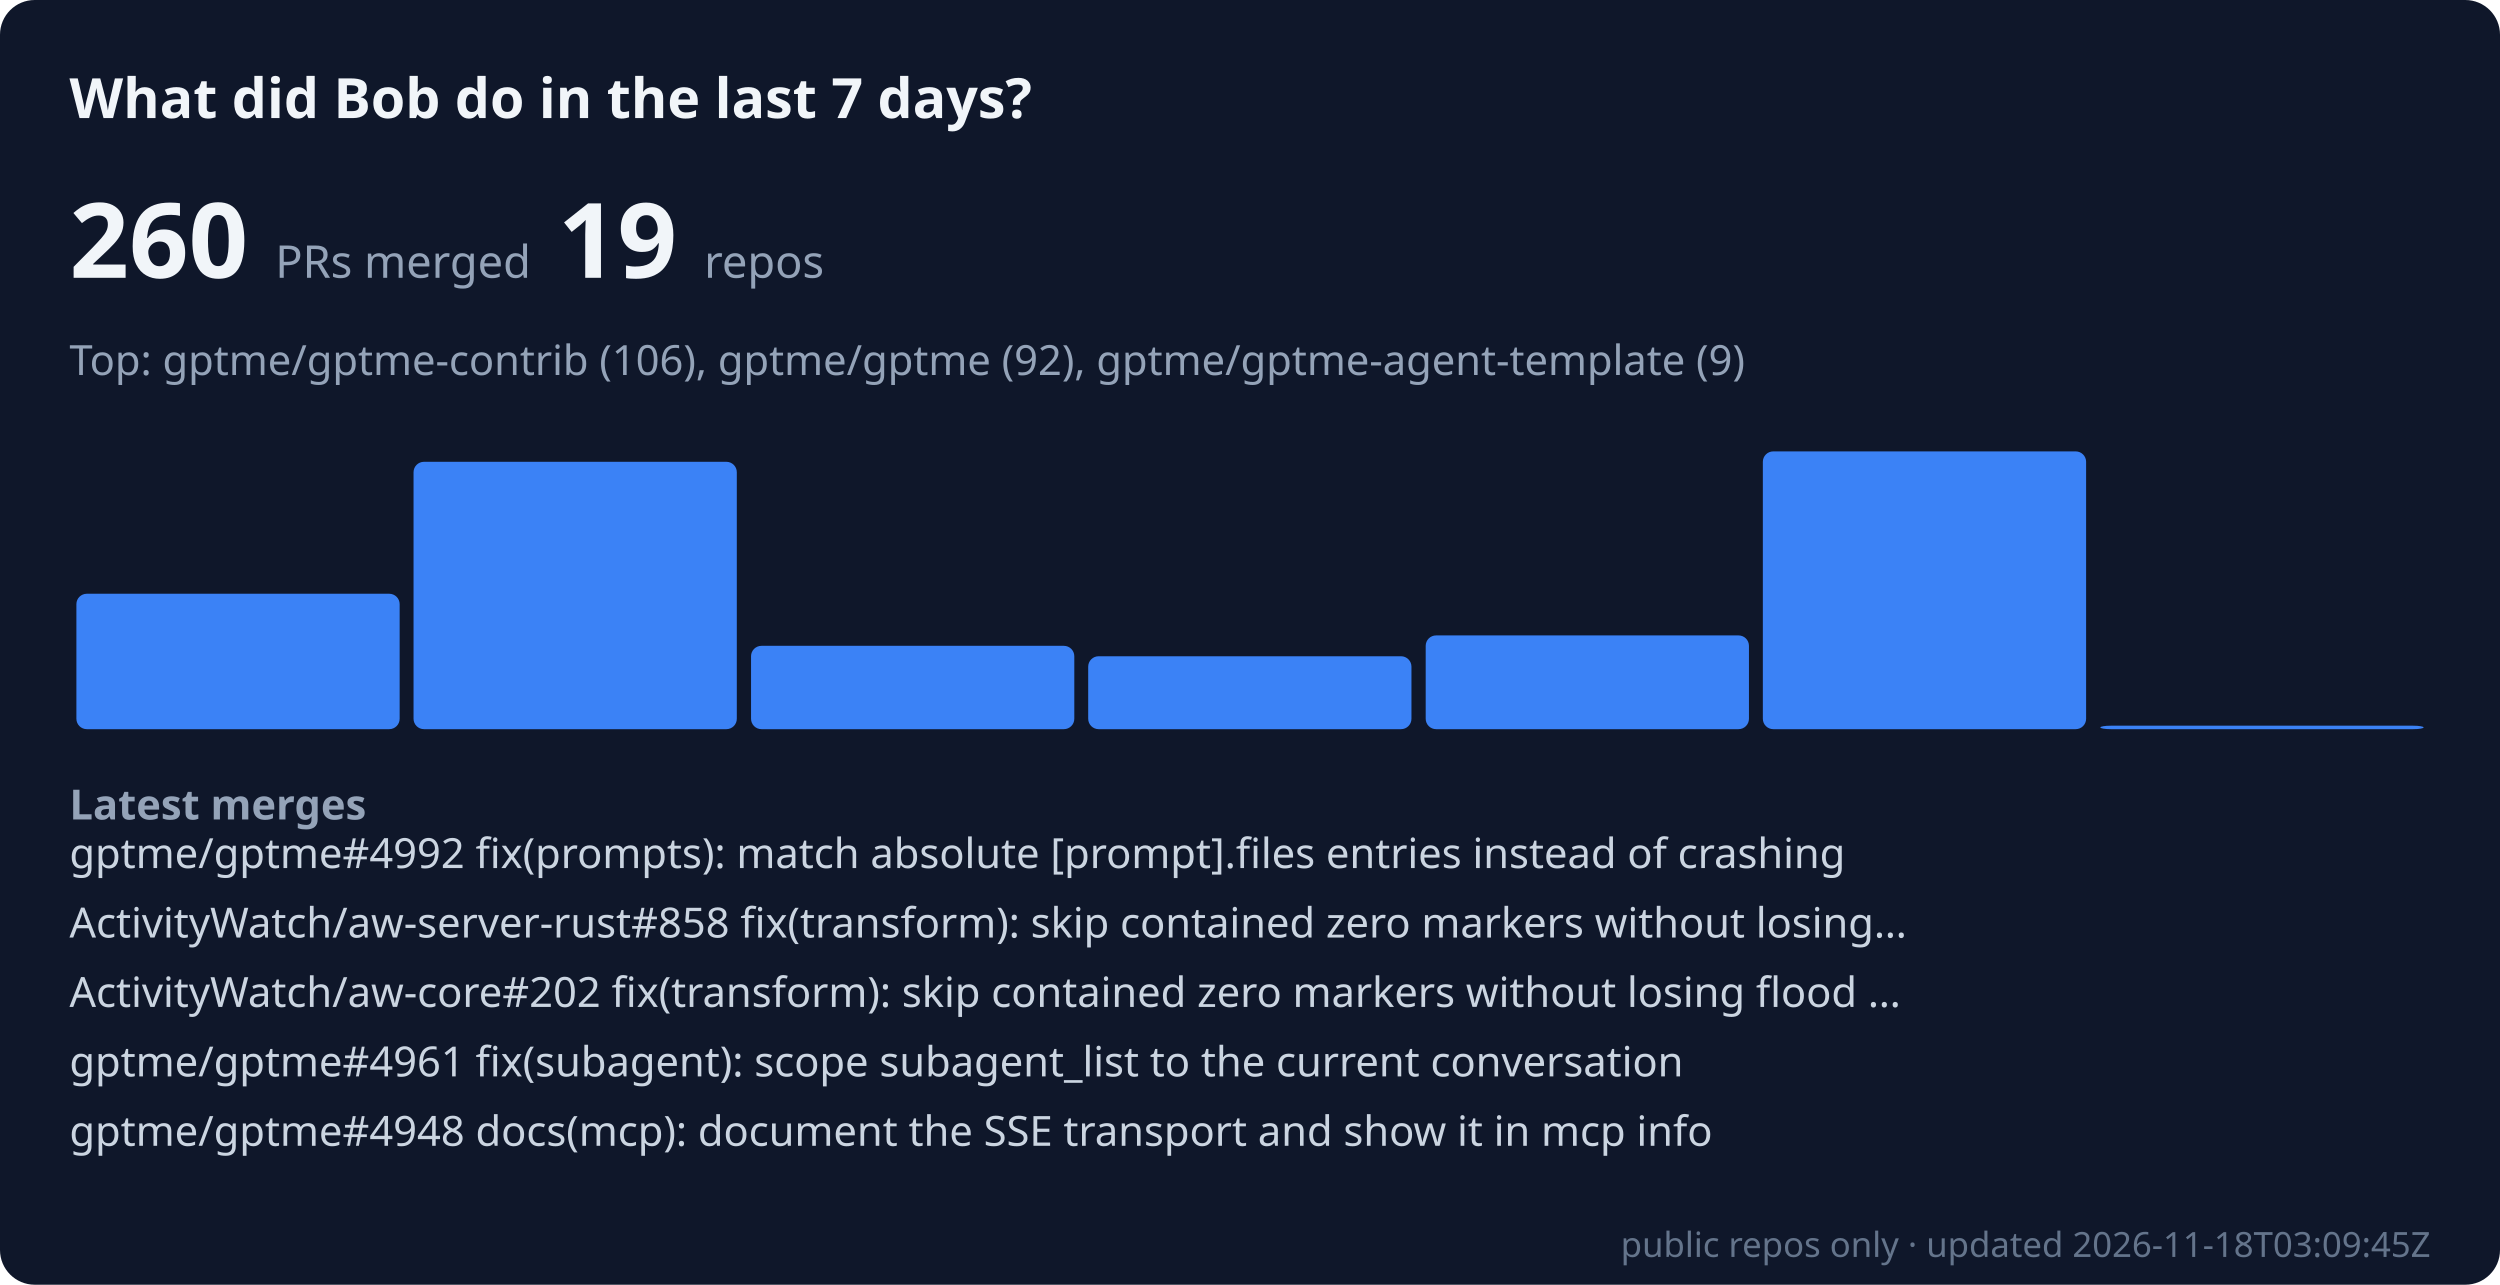
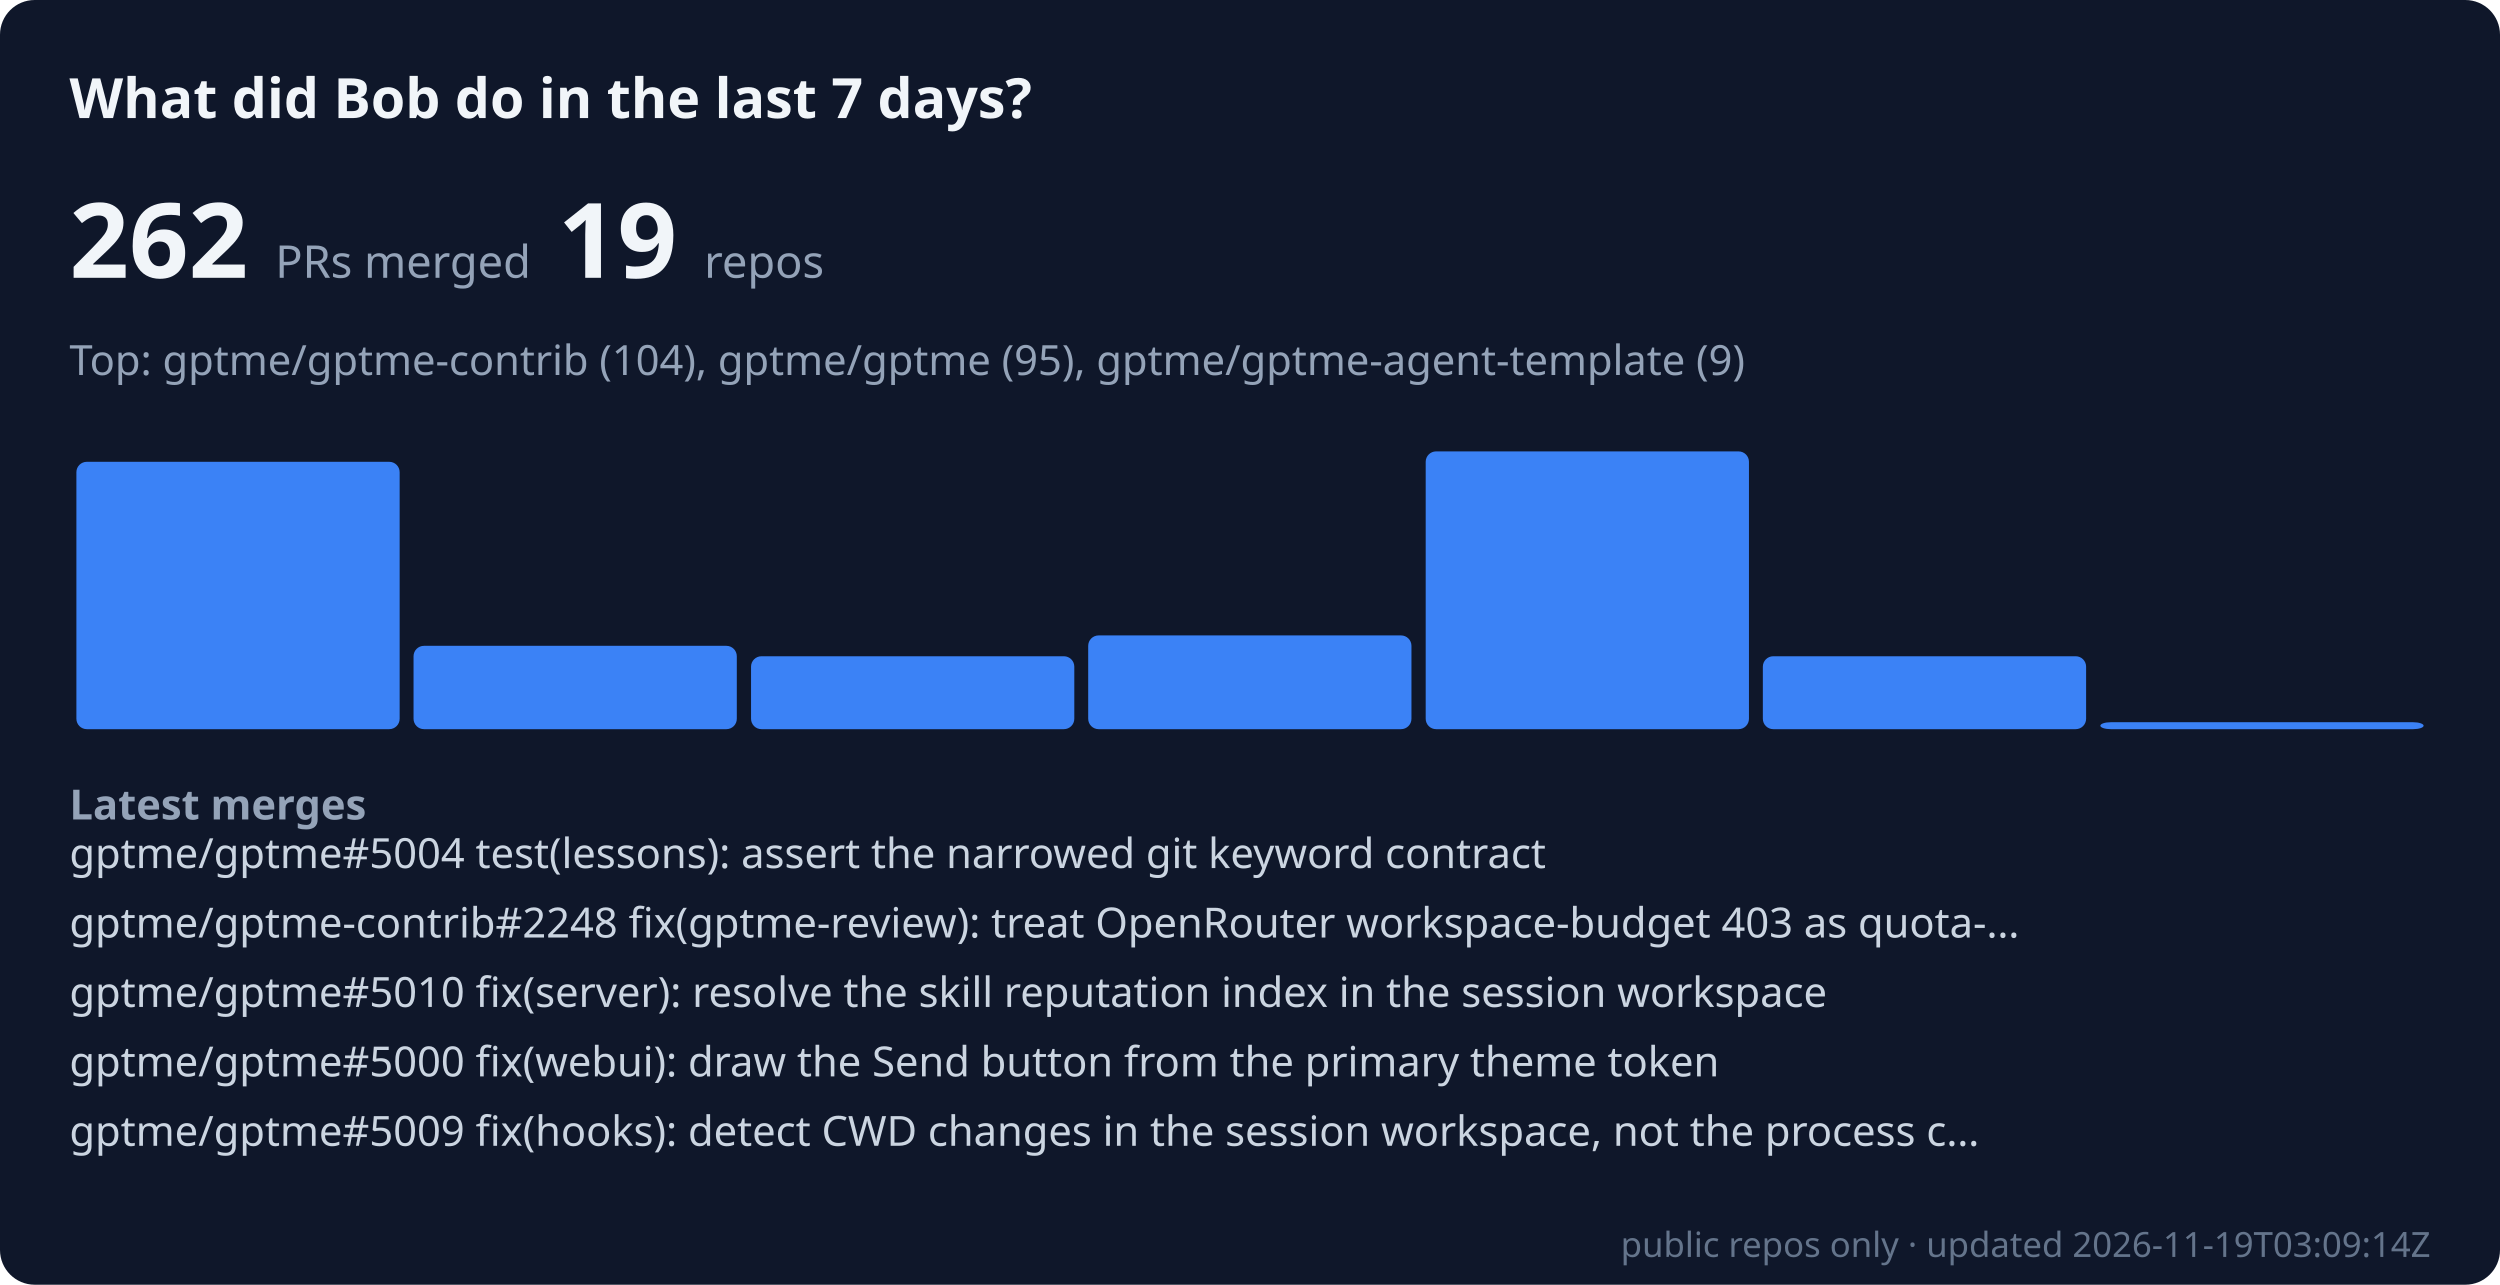
- <svg xmlns="http://www.w3.org/2000/svg" viewBox="0 0 720 370" width="100%" role="img" aria-label="Bob merged 260 public PRs across 19 repos in the last 7 days" font-family="system-ui, sans-serif">
+ <svg xmlns="http://www.w3.org/2000/svg" viewBox="0 0 720 370" width="100%" role="img" aria-label="Bob merged 262 public PRs across 19 repos in the last 7 days" font-family="system-ui, sans-serif">
  <rect width="720" height="370" rx="10" fill="#0f172a" />
  <text x="20" y="34" font-size="16" font-weight="600" fill="#f1f5f9">What did Bob do in the last 7 days?</text>
-   <text x="20" y="80" font-size="30" font-weight="700" fill="#f1f5f9">260 <tspan font-size="13" font-weight="400" fill="#94a3b8">PRs merged</tspan>  19 <tspan font-size="13" font-weight="400" fill="#94a3b8">repos</tspan>
+   <text x="20" y="80" font-size="30" font-weight="700" fill="#f1f5f9">262 <tspan font-size="13" font-weight="400" fill="#94a3b8">PRs merged</tspan>  19 <tspan font-size="13" font-weight="400" fill="#94a3b8">repos</tspan>
  </text>
-   <text x="20" y="108" font-size="12" fill="#94a3b8">Top: gptme/gptme-contrib (106), gptme/gptme (92), gptme/gptme-agent-template (9)</text>
-   <rect x="22.0" y="171" width="93.1" height="39" rx="3" fill="#3b82f6" />
-   <rect x="119.1" y="133" width="93.1" height="77" rx="3" fill="#3b82f6" />
-   <rect x="216.3" y="186" width="93.1" height="24" rx="3" fill="#3b82f6" />
-   <rect x="313.4" y="189" width="93.1" height="21" rx="3" fill="#3b82f6" />
-   <rect x="410.6" y="183" width="93.1" height="27" rx="3" fill="#3b82f6" />
-   <rect x="507.7" y="130" width="93.1" height="80" rx="3" fill="#3b82f6" />
-   <rect x="604.9" y="209" width="93.1" height="1" rx="3" fill="#3b82f6" />
+   <text x="20" y="108" font-size="12" fill="#94a3b8">Top: gptme/gptme-contrib (104), gptme/gptme (95), gptme/gptme-agent-template (9)</text>
+   <rect x="22.0" y="133" width="93.1" height="77" rx="3" fill="#3b82f6" />
+   <rect x="119.1" y="186" width="93.1" height="24" rx="3" fill="#3b82f6" />
+   <rect x="216.3" y="189" width="93.1" height="21" rx="3" fill="#3b82f6" />
+   <rect x="313.4" y="183" width="93.1" height="27" rx="3" fill="#3b82f6" />
+   <rect x="410.6" y="130" width="93.1" height="80" rx="3" fill="#3b82f6" />
+   <rect x="507.7" y="189" width="93.1" height="21" rx="3" fill="#3b82f6" />
+   <rect x="604.9" y="208" width="93.1" height="2" rx="3" fill="#3b82f6" />
  <text x="20" y="236" font-size="12" font-weight="600" fill="#94a3b8">Latest merges</text>
-   <text x="20" y="250" font-size="12" fill="#cbd5e1">gptme/gptme#4992 fix(prompts): match absolute [prompt].files entries instead of crashing</text>
-   <text x="20" y="270" font-size="12" fill="#cbd5e1">ActivityWatch/aw-server-rust#858 fix(transform): skip contained zero markers without losing…</text>
-   <text x="20" y="290" font-size="12" fill="#cbd5e1">ActivityWatch/aw-core#202 fix(transform): skip contained zero markers without losing flood …</text>
-   <text x="20" y="310" font-size="12" fill="#cbd5e1">gptme/gptme#4961 fix(subagent): scope subagent_list to the current conversation</text>
-   <text x="20" y="330" font-size="12" fill="#cbd5e1">gptme/gptme#4948 docs(mcp): document the SSE transport and show it in mcp info</text>
-   <text x="700" y="362" font-size="10" text-anchor="end" fill="#64748b">public repos only · updated 2026-11-18T03:09:45Z</text>
+   <text x="20" y="250" font-size="12" fill="#cbd5e1">gptme/gptme#5004 test(lessons): assert the narrowed git keyword contract</text>
+   <text x="20" y="270" font-size="12" fill="#cbd5e1">gptme/gptme-contrib#2248 fix(gptme-review): treat OpenRouter workspace-budget 403 as quota-…</text>
+   <text x="20" y="290" font-size="12" fill="#cbd5e1">gptme/gptme#5010 fix(server): resolve the skill reputation index in the session workspace</text>
+   <text x="20" y="310" font-size="12" fill="#cbd5e1">gptme/gptme#5000 fix(webui): draw the Send button from the primary theme token</text>
+   <text x="20" y="330" font-size="12" fill="#cbd5e1">gptme/gptme#5009 fix(hooks): detect CWD changes in the session workspace, not the process c…</text>
+   <text x="700" y="362" font-size="10" text-anchor="end" fill="#64748b">public repos only · updated 2026-11-19T03:09:14Z</text>
</svg>
